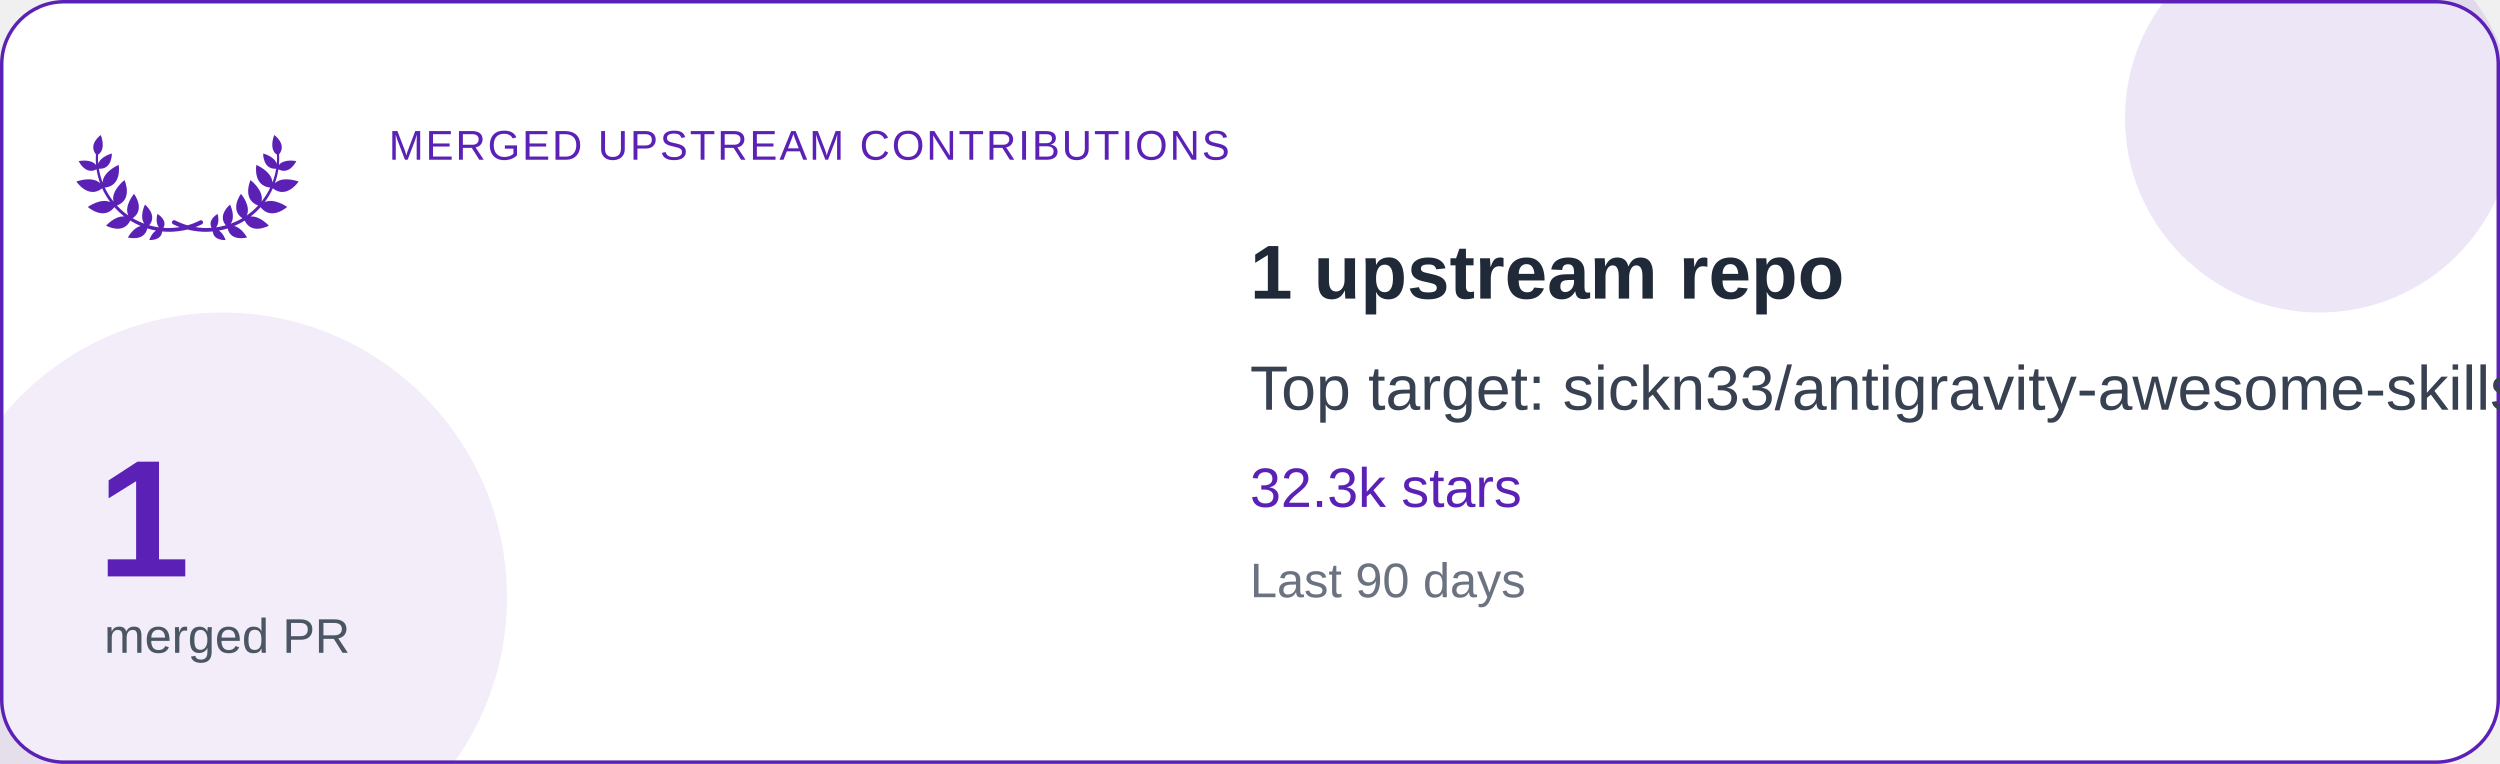
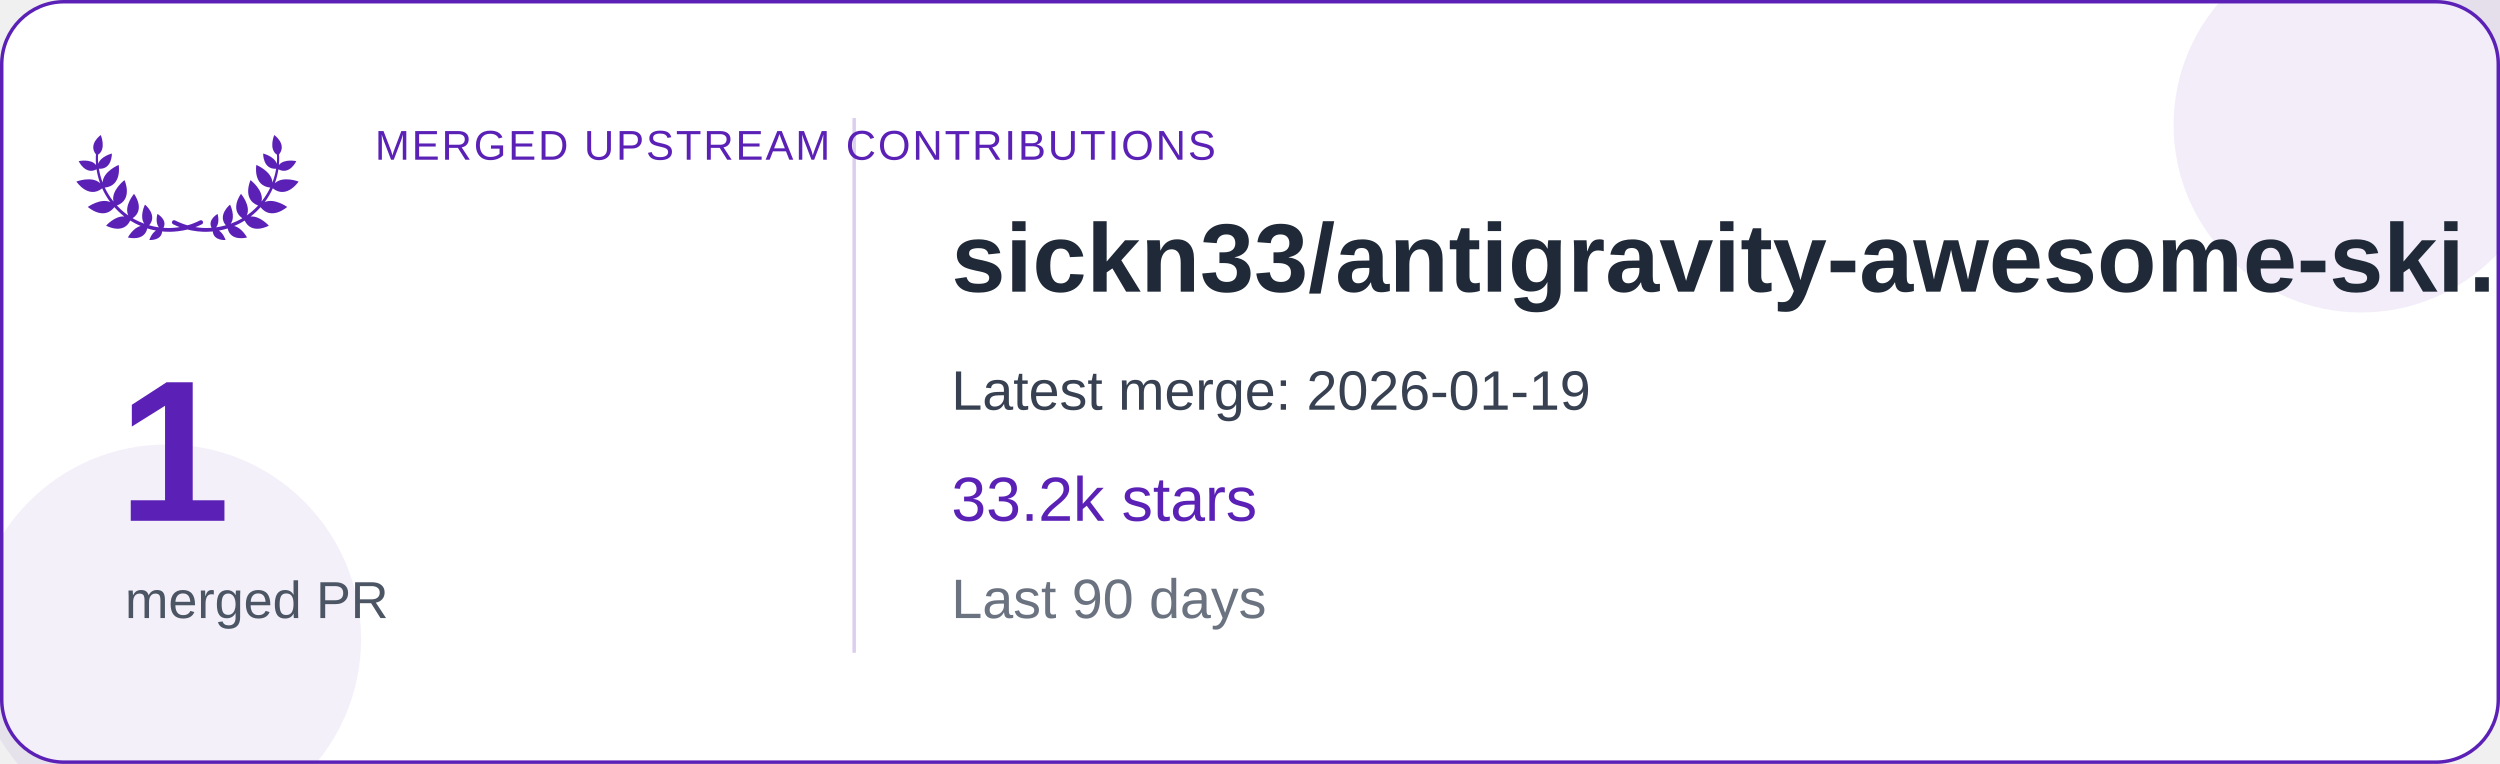
<svg xmlns="http://www.w3.org/2000/svg" width="720" height="220" viewBox="0 0 720 220" fill="none" role="img" aria-label="sickn33/antigravity-awesome-skills contribution card">
  <rect x="0.5" y="0.5" width="719" height="219" rx="18" fill="#FFFFFF" stroke="#5B21B6" />
-   <circle cx="668" cy="34" r="56" fill="#5B21B6" fill-opacity="0.11" />
-   <circle cx="64" cy="172" r="82" fill="#5B21B6" fill-opacity="0.08" />
+   <circle cx="680" cy="36" r="54" fill="#5B21B6" fill-opacity="0.08" />
+   <circle cx="48" cy="184" r="56" fill="#5B21B6" fill-opacity="0.07" />
+   <line x1="246" y1="34" x2="246" y2="188" stroke="#5B21B6" stroke-opacity="0.22" />
  <svg id="decorative-emblem" viewBox="0 0 80 80" width="64" height="64" x="22" y="22" aria-hidden="true">
    <path fill="#5B21B6" d="M70.71,40.31C75.74,44.3,80,37.86,80,37.86s-5.64-2.17-8.55,0.61c0.59-1.62,1.02-3.31,1.28-5.01c4.08,2.16,6.44-2.95,6.44-2.95s-4.41-0.97-6.26,1.4c0.08-0.91,0.12-1.82,0.1-2.73c-0.01-0.36-0.02-0.73-0.05-1.09c2.96-3.68-1.73-6.99-1.73-6.99s-2.14,5.09,0.98,7.09c0.02,0.33,0.03,0.66,0.03,1c0.01,0.76-0.03,1.52-0.1,2.27c-0.85-2.69-4.91-3.69-4.91-3.69s-0.13,5.78,4.68,5.48c-0.28,1.69-0.73,3.35-1.34,4.95c-0.19-4.03-5.79-6.33-5.79-6.33s-1.33,7.55,5.01,8.16c-0.38,0.8-0.8,1.57-1.25,2.32c-0.56,0.95-1.21,1.84-1.89,2.71c0.97-3.99-3.96-7.72-3.96-7.72s-3.18,6.94,2.73,9.15c-0.38,0.43-0.8,0.81-1.2,1.21c-0.21,0.2-0.43,0.38-0.64,0.58l-0.32,0.29c-0.11,0.09-0.22,0.18-0.33,0.27l-0.67,0.54l-0.7,0.51c-0.08,0.05-0.16,0.11-0.23,0.16c1.62-3.42-2.07-7.77-2.07-7.77s-4.21,5.55,0.49,8.78c-1.34,0.79-2.74,1.45-4.2,1.98c1.91-2.59-0.23-6.89-0.23-6.89s-4.66,3.77-1.52,7.46c-1.15,0.33-2.33,0.57-3.51,0.74c1.46-1.68,0.55-4.83,0.55-4.83s-3.7,2.03-2.18,5c-0.52,0.03-1.05,0.07-1.57,0.06c-0.29,0-0.57,0.01-0.86,0l-0.86-0.04c-0.85-0.06-1.7-0.15-2.54-0.28l0.68-0.27l0.42-0.17l0.41-0.19l0.82-0.38c0.39-0.18,0.55-0.65,0.37-1.03c-0.18-0.39-0.65-0.55-1.03-0.37l-0.04,0.02l-0.77,0.37l-0.39,0.18l-0.39,0.16l-0.79,0.33l-0.8,0.29l-0.4,0.14l-0.41,0.12L40,53.6l-0.51-0.15l-0.41-0.12l-0.4-0.14l-0.8-0.29l-0.79-0.33l-0.39-0.16l-0.39-0.18l-0.77-0.37l-0.04-0.02c-0.39-0.18-0.85-0.01-1.03,0.38c-0.18,0.39-0.01,0.85,0.38,1.03l0.82,0.38l0.41,0.19l0.42,0.17l0.68,0.27c-0.84,0.14-1.69,0.22-2.54,0.28l-0.86,0.04c-0.29,0.01-0.57,0-0.86,0c-0.53,0.01-1.05-0.03-1.57-0.06c1.51-2.98-2.18-5-2.18-5s-0.92,3.15,0.55,4.83c-1.19-0.16-2.36-0.41-3.51-0.74c3.15-3.7-1.52-7.46-1.52-7.46s-2.14,4.31-0.23,6.89c-1.46-0.53-2.86-1.19-4.2-1.98c4.7-3.22,0.49-8.78,0.49-8.78s-3.69,4.34-2.07,7.77c-0.08-0.05-0.16-0.1-0.23-0.16l-0.7-0.51l-0.67-0.54c-0.11-0.09-0.23-0.18-0.33-0.27l-0.32-0.29c-0.21-0.19-0.43-0.38-0.64-0.58c-0.4-0.4-0.82-0.79-1.2-1.21c5.91-2.21,2.73-9.15,2.73-9.15s-4.93,3.73-3.96,7.72c-0.68-0.86-1.33-1.76-1.89-2.71c-0.46-0.75-0.87-1.53-1.25-2.32c6.33-0.61,5.01-8.16,5.01-8.16s-5.6,2.31-5.79,6.33c-0.61-1.6-1.06-3.26-1.34-4.95c4.81,0.3,4.68-5.48,4.68-5.48s-4.05,0.99-4.91,3.69c-0.07-0.76-0.1-1.51-0.1-2.27c0-0.33,0.01-0.66,0.03-1c3.11-2.01,0.98-7.09,0.98-7.09s-4.69,3.31-1.73,6.99C7,28.46,6.99,28.82,6.98,29.18c-0.02,0.91,0.01,1.82,0.1,2.73c-1.84-2.38-6.26-1.4-6.26-1.4s2.37,5.11,6.44,2.95c0.26,1.71,0.69,3.39,1.28,5.01C5.64,35.69,0,37.86,0,37.86s4.26,6.43,9.29,2.45c0.39,0.87,0.83,1.72,1.31,2.54c0.47,0.83,1.01,1.63,1.58,2.4C8.71,43.7,4.11,47,4.11,47s5.7,5.1,9.56,0.08c0.04,0.04,0.07,0.08,0.11,0.12c0.39,0.45,0.82,0.87,1.24,1.3c0.21,0.21,0.44,0.41,0.66,0.61l0.33,0.3c0.11,0.1,0.23,0.19,0.34,0.29l0.69,0.57l0.23,0.17c-3.34-0.34-6.58,3.29-6.58,3.29s6.19,3.47,8.69-1.83c1.2,0.75,2.47,1.41,3.78,1.96c-2.76,0.6-4.62,4.13-4.62,4.13s5.89,1.62,6.98-3.26c1.03,0.32,2.07,0.58,3.13,0.78c-1.63,0.99-2.39,3.38-2.39,3.38s4.31,0.39,4.61-3.07c0.07,0.01,0.14,0.02,0.21,0.02c0.6,0.04,1.2,0.1,1.8,0.09c0.3,0,0.6,0.02,0.9,0.01l0.9-0.03c1.2-0.07,2.41-0.18,3.59-0.42l0.45-0.08c0.15-0.03,0.29-0.07,0.44-0.1L40,55.13l0.81,0.19c0.15,0.03,0.29,0.07,0.44,0.1l0.45,0.08c1.18,0.23,2.39,0.35,3.59,0.42l0.9,0.03c0.3,0.01,0.6-0.01,0.9-0.01c0.6,0,1.2-0.06,1.8-0.09c0.07-0.01,0.14-0.02,0.21-0.02c0.31,3.45,4.61,3.07,4.61,3.07s-0.76-2.39-2.39-3.38c1.06-0.2,2.11-0.46,3.13-0.78c1.09,4.88,6.98,3.26,6.98,3.26s-1.86-3.52-4.62-4.13c1.31-0.55,2.57-1.21,3.78-1.96c2.5,5.3,8.69,1.83,8.69,1.83s-3.24-3.63-6.58-3.29l0.23-0.17l0.69-0.57c0.11-0.1,0.23-0.19,0.34-0.29l0.33-0.3c0.22-0.2,0.45-0.4,0.66-0.61c0.42-0.43,0.85-0.84,1.24-1.3c0.03-0.04,0.07-0.08,0.11-0.12C70.19,52.1,75.89,47,75.89,47s-4.6-3.31-8.08-1.75c0.57-0.77,1.11-1.56,1.58-2.4C69.88,42.03,70.31,41.18,70.71,40.31z" />
  </svg>
-   <text x="112" y="46" fill="#5B21B6" font-family="Arial, sans-serif" font-size="12" letter-spacing="0.05em" textLength="300" lengthAdjust="spacingAndGlyphs">MERGED UPSTREAM CONTRIBUTIONS</text>
-   <text x="28" y="166" fill="#5B21B6" font-family="Arial, sans-serif" font-size="48" font-weight="700">1</text>
-   <text x="30" y="188" fill="#4B5563" font-family="Arial, sans-serif" font-size="14">merged PR</text>
-   <text x="360" y="86" fill="#1F2937" font-family="Arial, sans-serif" font-size="22" font-weight="700">1 upstream repo</text>
-   <text x="360" y="118" fill="#374151" font-family="Arial, sans-serif" font-size="18">Top target: sickn33/antigravity-awesome-skills</text>
-   <text x="360" y="146" fill="#5B21B6" font-family="Arial, sans-serif" font-size="16">32.3k stars</text>
-   <text x="360" y="172" fill="#6B7280" font-family="Arial, sans-serif" font-size="14">Last 90 days</text>
+   <text x="108" y="46" fill="#5B21B6" font-family="Arial, sans-serif" font-size="12" letter-spacing="0.05em" textLength="300" lengthAdjust="spacingAndGlyphs">MERGED UPSTREAM CONTRIBUTIONS</text>
+   <text x="34" y="150" fill="#5B21B6" font-family="Arial, sans-serif" font-size="58" font-weight="700">1</text>
+   <text x="36" y="178" fill="#4B5563" font-family="Arial, sans-serif" font-size="15">merged PR</text>
+   <text x="274" y="84" fill="#1F2937" font-family="Arial, sans-serif" font-size="28" font-weight="700">sickn33/antigravity-awesome-ski…</text>
+   <text x="274" y="118" fill="#374151" font-family="Arial, sans-serif" font-size="16" textLength="420" lengthAdjust="spacingAndGlyphs">Latest merge: 2026-01-19</text>
+   <text x="274" y="150" fill="#5B21B6" font-family="Arial, sans-serif" font-size="18">33.2k stars</text>
+   <text x="274" y="178" fill="#6B7280" font-family="Arial, sans-serif" font-size="16">Last 90 days</text>
</svg>
